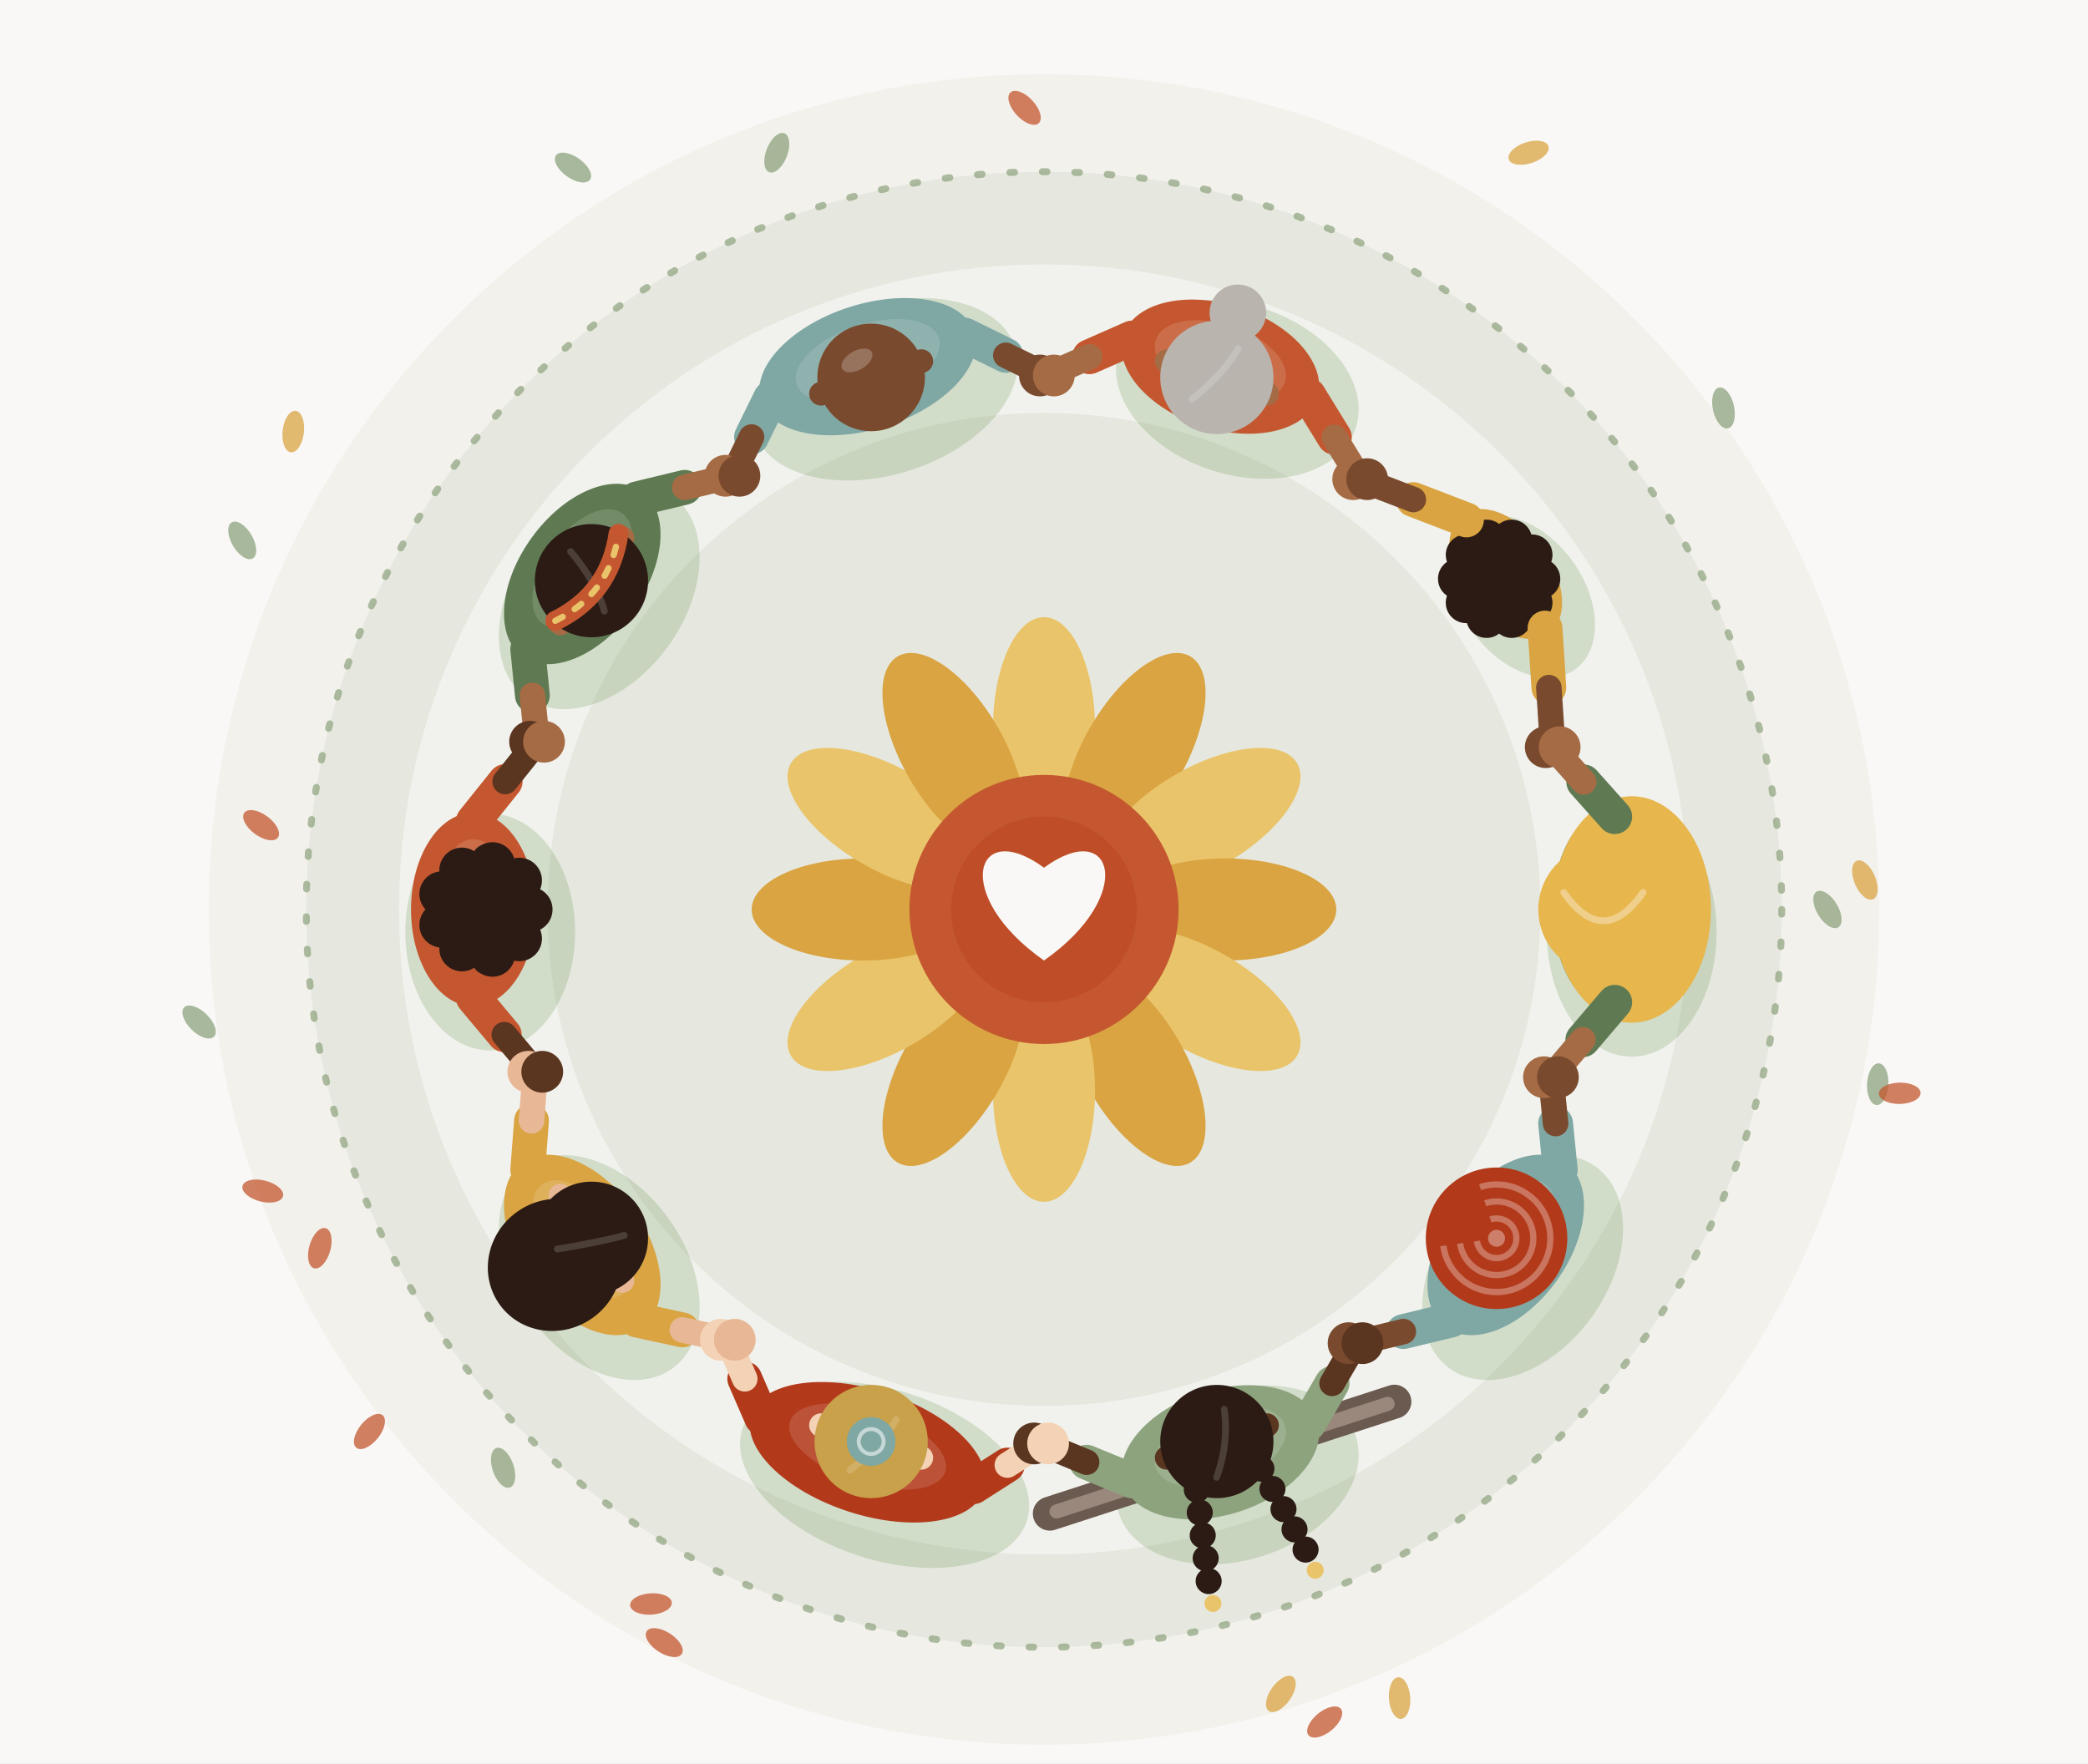
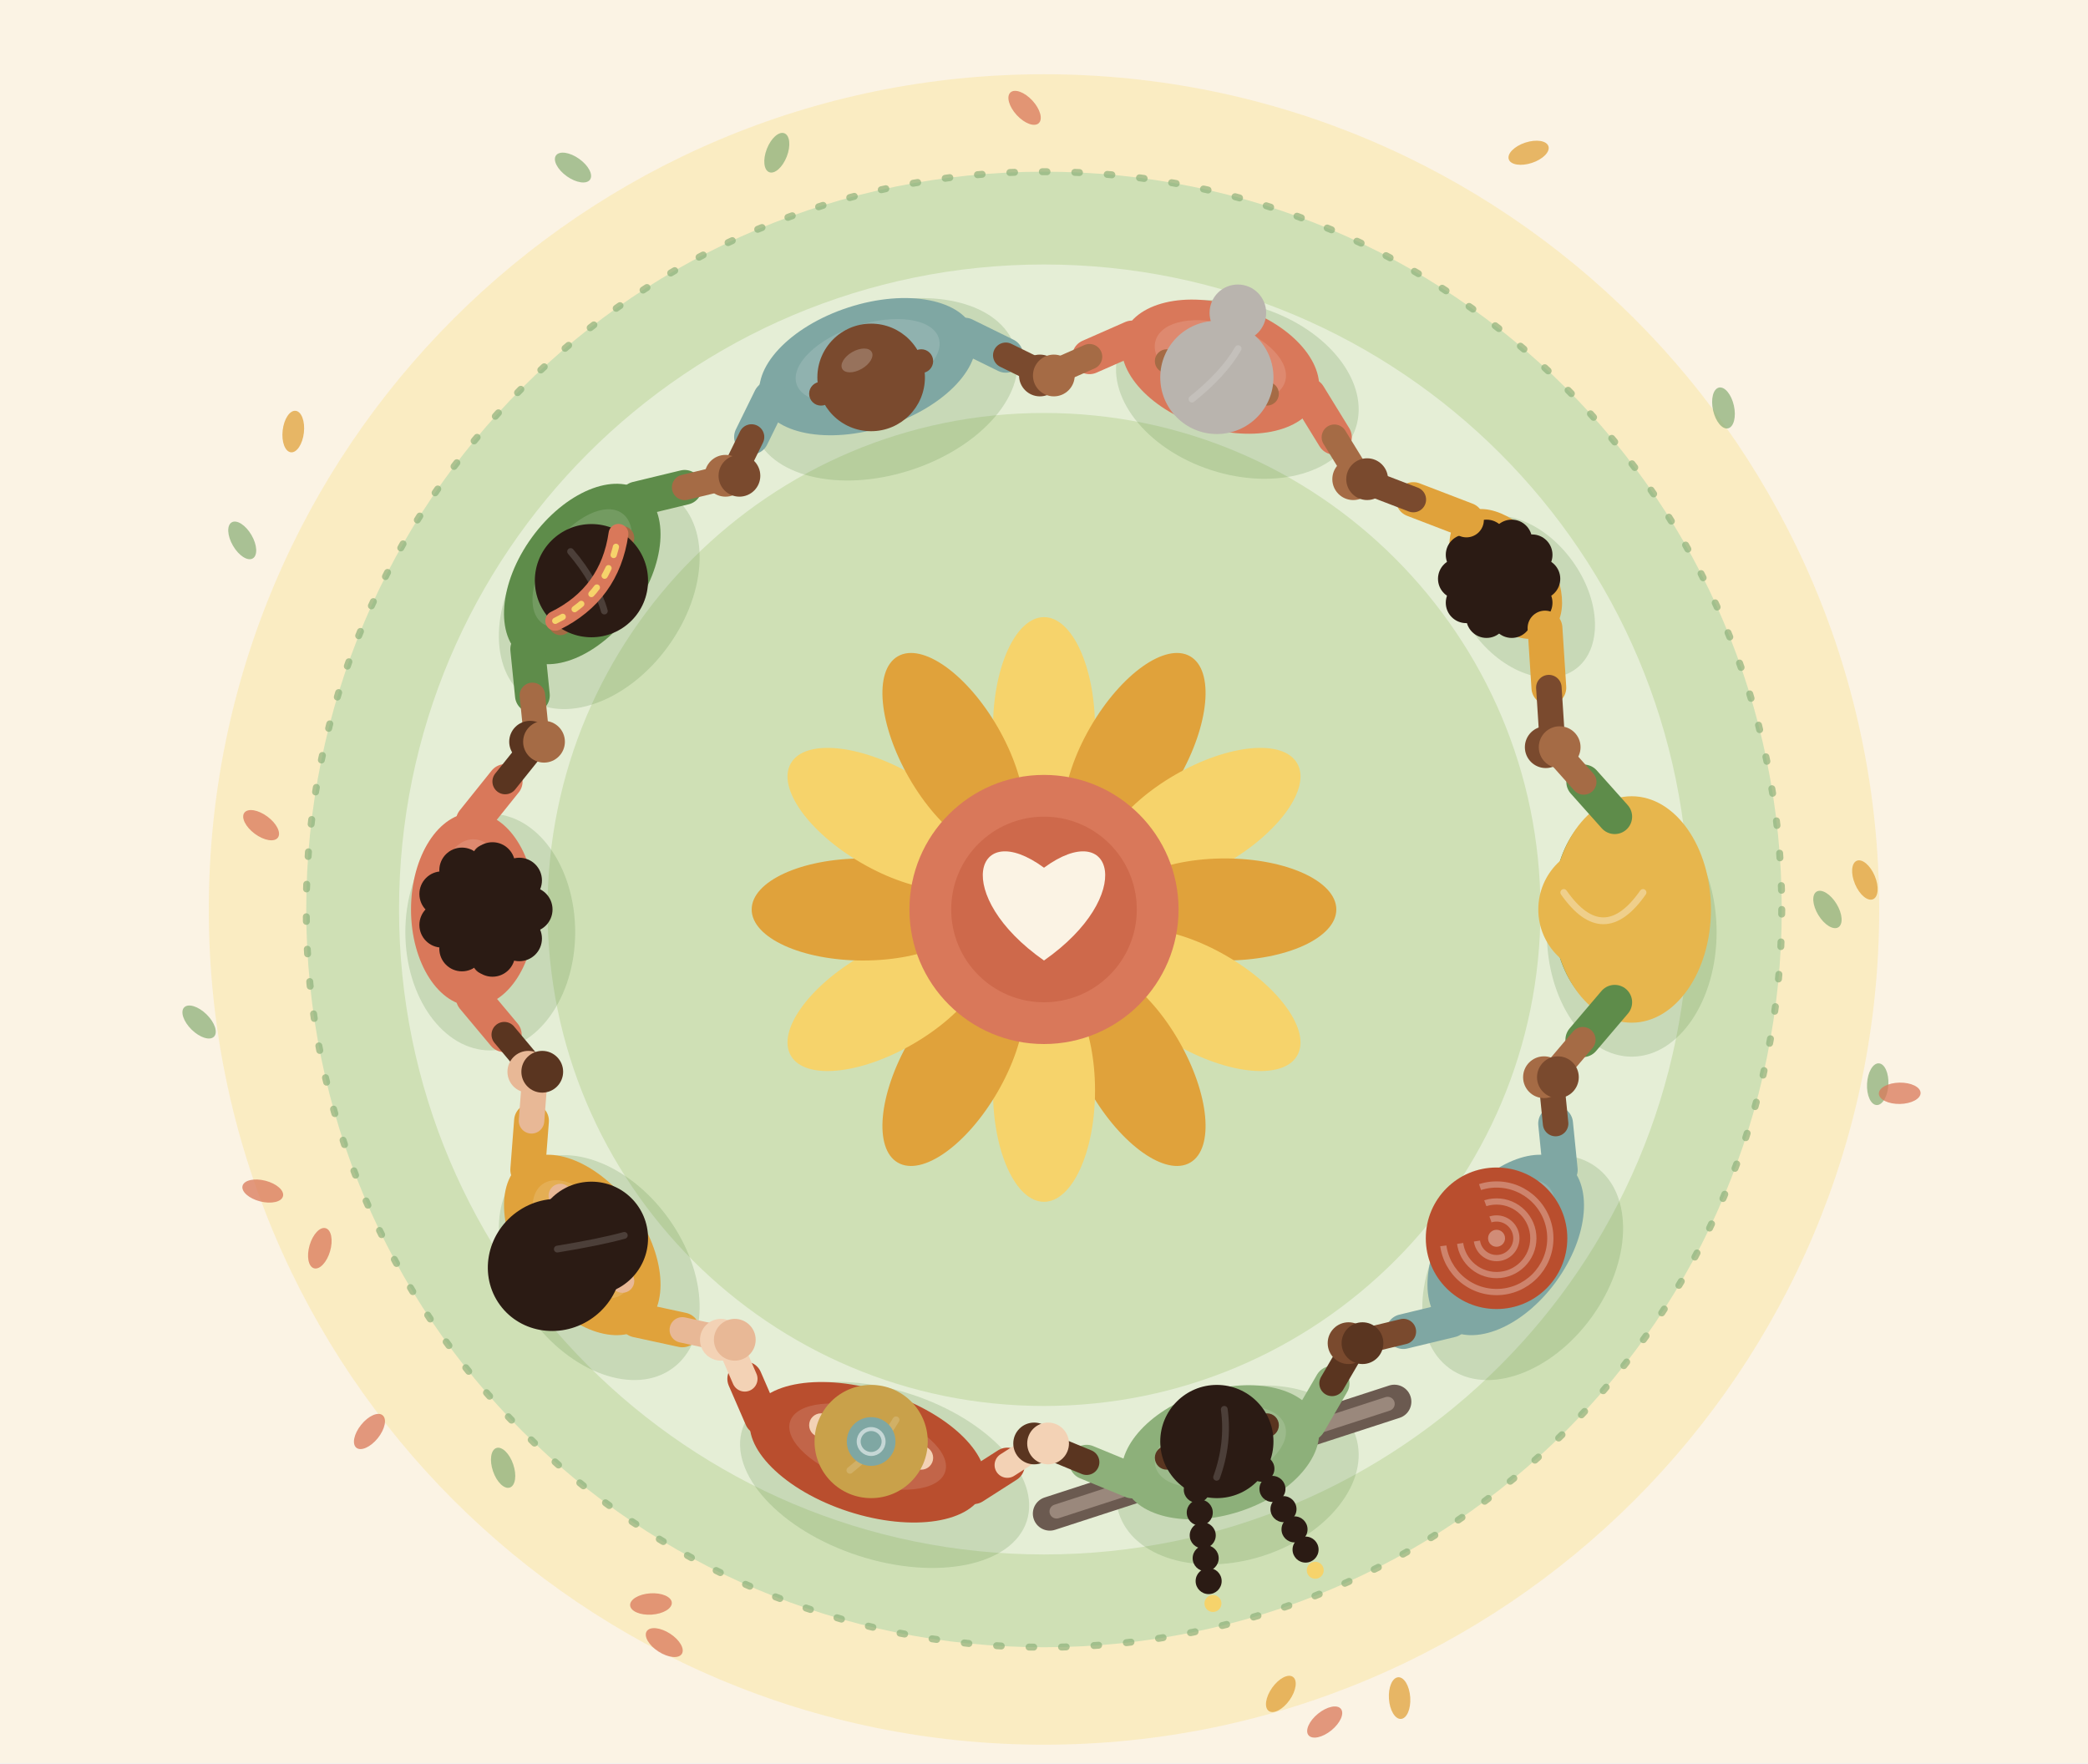
<svg xmlns="http://www.w3.org/2000/svg" viewBox="0 0 900 760" role="img" aria-labelledby="t d">
-   <rect width="900" height="760" fill="#F9F8F6" />
-   <circle cx="450" cy="392" r="360" fill="#EFEBE3" opacity=".55" />
-   <circle cx="450" cy="392" r="318" fill="#E6E8DF" />
-   <circle cx="450" cy="392" r="318" fill="none" stroke="#8DA37E" stroke-width="3" stroke-dasharray="2 12" stroke-linecap="round" opacity=".7" />
+   <rect width="900" height="760" fill="#FBF3E4" />
+   <circle cx="450" cy="392" r="360" fill="#FAE6A6" opacity=".55" />
+   <circle cx="450" cy="392" r="318" fill="#CFE0B5" />
+   <circle cx="450" cy="392" r="318" fill="none" stroke="#8DB07A" stroke-width="3" stroke-dasharray="2 12" stroke-linecap="round" opacity=".7" />
  <circle cx="450" cy="392" r="246" fill="none" stroke="#fff" stroke-opacity=".45" stroke-width="64" />
-   <ellipse cx="450" cy="314" rx="22" ry="48" fill="#E9C46A" transform="rotate(0 450 392)" />
-   <ellipse cx="450" cy="314" rx="22" ry="48" fill="#D9A441" transform="rotate(30 450 392)" />
-   <ellipse cx="450" cy="314" rx="22" ry="48" fill="#E9C46A" transform="rotate(60 450 392)" />
-   <ellipse cx="450" cy="314" rx="22" ry="48" fill="#D9A441" transform="rotate(90 450 392)" />
-   <ellipse cx="450" cy="314" rx="22" ry="48" fill="#E9C46A" transform="rotate(120 450 392)" />
-   <ellipse cx="450" cy="314" rx="22" ry="48" fill="#D9A441" transform="rotate(150 450 392)" />
-   <ellipse cx="450" cy="314" rx="22" ry="48" fill="#E9C46A" transform="rotate(180 450 392)" />
-   <ellipse cx="450" cy="314" rx="22" ry="48" fill="#D9A441" transform="rotate(210 450 392)" />
-   <ellipse cx="450" cy="314" rx="22" ry="48" fill="#E9C46A" transform="rotate(240 450 392)" />
-   <ellipse cx="450" cy="314" rx="22" ry="48" fill="#D9A441" transform="rotate(270 450 392)" />
-   <ellipse cx="450" cy="314" rx="22" ry="48" fill="#E9C46A" transform="rotate(300 450 392)" />
-   <ellipse cx="450" cy="314" rx="22" ry="48" fill="#D9A441" transform="rotate(330 450 392)" />
-   <circle cx="450" cy="392" r="58" fill="#C4572F" />
-   <circle cx="450" cy="392" r="40" fill="#B23A1B" opacity=".35" />
-   <path d="M 450 414 C 410 386 420 352 450 374 C 480 352 490 386 450 414 Z" fill="#F9F8F6" />
-   <ellipse cx="787.69" cy="392" rx="9" ry="4.6" fill="#8DA37E" opacity=".75" transform="rotate(58.69 787.69 392)" />
-   <ellipse cx="441.63" cy="46.48" rx="9" ry="4.6" fill="#C4572F" opacity=".75" transform="rotate(47.35 441.63 46.48)" />
-   <ellipse cx="658.88" cy="65.84" rx="9" ry="4.6" fill="#D9A441" opacity=".75" transform="rotate(161.78 658.88 65.84)" />
-   <ellipse cx="809.36" cy="467.31" rx="9" ry="4.6" fill="#8DA37E" opacity=".75" transform="rotate(93.07 809.36 467.31)" />
-   <ellipse cx="818.84" cy="471.23" rx="9" ry="4.6" fill="#C4572F" opacity=".75" transform="rotate(178.97 818.84 471.23)" />
-   <ellipse cx="246.98" cy="72.22" rx="9" ry="4.6" fill="#8DA37E" opacity=".75" transform="rotate(35.47 246.98 72.22)" />
-   <ellipse cx="286.32" cy="707.99" rx="9" ry="4.6" fill="#C4572F" opacity=".75" transform="rotate(32.86 286.32 707.99)" />
-   <ellipse cx="742.88" cy="175.84" rx="9" ry="4.6" fill="#8DA37E" opacity=".75" transform="rotate(77.47 742.88 175.84)" />
-   <ellipse cx="112.55" cy="355.67" rx="9" ry="4.6" fill="#C4572F" opacity=".75" transform="rotate(36.6 112.55 355.67)" />
-   <ellipse cx="803.83" cy="379.3" rx="9" ry="4.6" fill="#D9A441" opacity=".75" transform="rotate(67.05 803.83 379.3)" />
-   <ellipse cx="104.41" cy="232.92" rx="9" ry="4.6" fill="#8DA37E" opacity=".75" transform="rotate(59.75 104.41 232.92)" />
-   <ellipse cx="570.99" cy="742.23" rx="9" ry="4.6" fill="#C4572F" opacity=".75" transform="rotate(140.79 570.99 742.23)" />
-   <ellipse cx="603.27" cy="731.91" rx="9" ry="4.6" fill="#D9A441" opacity=".75" transform="rotate(86.21 603.27 731.91)" />
-   <ellipse cx="137.86" cy="538.02" rx="9" ry="4.6" fill="#C4572F" opacity=".75" transform="rotate(106.24 137.86 538.02)" />
-   <ellipse cx="552.09" cy="730.12" rx="9" ry="4.6" fill="#D9A441" opacity=".75" transform="rotate(125.28 552.09 730.12)" />
-   <ellipse cx="216.86" cy="632.64" rx="9" ry="4.6" fill="#8DA37E" opacity=".75" transform="rotate(71.13 216.86 632.64)" />
-   <ellipse cx="280.59" cy="691.35" rx="9" ry="4.6" fill="#C4572F" opacity=".75" transform="rotate(176.27 280.59 691.35)" />
-   <ellipse cx="85.82" cy="440.51" rx="9" ry="4.6" fill="#8DA37E" opacity=".75" transform="rotate(44.48 85.82 440.51)" />
-   <ellipse cx="113.26" cy="513.37" rx="9" ry="4.6" fill="#C4572F" opacity=".75" transform="rotate(14.31 113.26 513.37)" />
-   <ellipse cx="126.41" cy="186.01" rx="9" ry="4.6" fill="#D9A441" opacity=".75" transform="rotate(96.57 126.41 186.01)" />
-   <ellipse cx="334.83" cy="65.83" rx="9" ry="4.6" fill="#8DA37E" opacity=".75" transform="rotate(111.32 334.83 65.83)" />
-   <ellipse cx="159.25" cy="617" rx="9" ry="4.6" fill="#C4572F" opacity=".75" transform="rotate(128.85 159.25 617)" />
+   <ellipse cx="450" cy="314" rx="22" ry="48" fill="#F6D36B" transform="rotate(0 450 392)" />
+   <ellipse cx="450" cy="314" rx="22" ry="48" fill="#E0A23B" transform="rotate(30 450 392)" />
+   <ellipse cx="450" cy="314" rx="22" ry="48" fill="#F6D36B" transform="rotate(60 450 392)" />
+   <ellipse cx="450" cy="314" rx="22" ry="48" fill="#E0A23B" transform="rotate(90 450 392)" />
+   <ellipse cx="450" cy="314" rx="22" ry="48" fill="#F6D36B" transform="rotate(120 450 392)" />
+   <ellipse cx="450" cy="314" rx="22" ry="48" fill="#E0A23B" transform="rotate(150 450 392)" />
+   <ellipse cx="450" cy="314" rx="22" ry="48" fill="#F6D36B" transform="rotate(180 450 392)" />
+   <ellipse cx="450" cy="314" rx="22" ry="48" fill="#E0A23B" transform="rotate(210 450 392)" />
+   <ellipse cx="450" cy="314" rx="22" ry="48" fill="#F6D36B" transform="rotate(240 450 392)" />
+   <ellipse cx="450" cy="314" rx="22" ry="48" fill="#E0A23B" transform="rotate(270 450 392)" />
+   <ellipse cx="450" cy="314" rx="22" ry="48" fill="#F6D36B" transform="rotate(300 450 392)" />
+   <ellipse cx="450" cy="314" rx="22" ry="48" fill="#E0A23B" transform="rotate(330 450 392)" />
+   <circle cx="450" cy="392" r="58" fill="#D9785A" />
+   <circle cx="450" cy="392" r="40" fill="#B94E2E" opacity=".35" />
+   <path d="M 450 414 C 410 386 420 352 450 374 C 480 352 490 386 450 414 Z" fill="#FBF3E4" />
+   <ellipse cx="787.69" cy="392" rx="9" ry="4.6" fill="#8DB07A" opacity=".75" transform="rotate(58.69 787.69 392)" />
+   <ellipse cx="441.63" cy="46.48" rx="9" ry="4.6" fill="#D9785A" opacity=".75" transform="rotate(47.35 441.63 46.48)" />
+   <ellipse cx="658.88" cy="65.84" rx="9" ry="4.6" fill="#E0A23B" opacity=".75" transform="rotate(161.78 658.88 65.84)" />
+   <ellipse cx="809.36" cy="467.31" rx="9" ry="4.6" fill="#8DB07A" opacity=".75" transform="rotate(93.07 809.36 467.31)" />
+   <ellipse cx="818.84" cy="471.23" rx="9" ry="4.6" fill="#D9785A" opacity=".75" transform="rotate(178.97 818.84 471.23)" />
+   <ellipse cx="246.98" cy="72.22" rx="9" ry="4.6" fill="#8DB07A" opacity=".75" transform="rotate(35.47 246.98 72.22)" />
+   <ellipse cx="286.32" cy="707.99" rx="9" ry="4.6" fill="#D9785A" opacity=".75" transform="rotate(32.86 286.32 707.99)" />
+   <ellipse cx="742.88" cy="175.84" rx="9" ry="4.6" fill="#8DB07A" opacity=".75" transform="rotate(77.47 742.88 175.84)" />
+   <ellipse cx="112.55" cy="355.67" rx="9" ry="4.6" fill="#D9785A" opacity=".75" transform="rotate(36.6 112.55 355.67)" />
+   <ellipse cx="803.83" cy="379.3" rx="9" ry="4.6" fill="#E0A23B" opacity=".75" transform="rotate(67.05 803.83 379.3)" />
+   <ellipse cx="104.41" cy="232.92" rx="9" ry="4.6" fill="#8DB07A" opacity=".75" transform="rotate(59.75 104.41 232.92)" />
+   <ellipse cx="570.99" cy="742.23" rx="9" ry="4.6" fill="#D9785A" opacity=".75" transform="rotate(140.79 570.99 742.23)" />
+   <ellipse cx="603.27" cy="731.91" rx="9" ry="4.6" fill="#E0A23B" opacity=".75" transform="rotate(86.21 603.27 731.91)" />
+   <ellipse cx="137.86" cy="538.02" rx="9" ry="4.6" fill="#D9785A" opacity=".75" transform="rotate(106.24 137.86 538.02)" />
+   <ellipse cx="552.09" cy="730.12" rx="9" ry="4.6" fill="#E0A23B" opacity=".75" transform="rotate(125.28 552.09 730.12)" />
+   <ellipse cx="216.86" cy="632.64" rx="9" ry="4.6" fill="#8DB07A" opacity=".75" transform="rotate(71.13 216.86 632.64)" />
+   <ellipse cx="280.59" cy="691.35" rx="9" ry="4.6" fill="#D9785A" opacity=".75" transform="rotate(176.27 280.59 691.35)" />
+   <ellipse cx="85.82" cy="440.51" rx="9" ry="4.6" fill="#8DB07A" opacity=".75" transform="rotate(44.48 85.82 440.51)" />
+   <ellipse cx="113.26" cy="513.37" rx="9" ry="4.6" fill="#D9785A" opacity=".75" transform="rotate(14.31 113.26 513.37)" />
+   <ellipse cx="126.41" cy="186.01" rx="9" ry="4.6" fill="#E0A23B" opacity=".75" transform="rotate(96.57 126.41 186.01)" />
+   <ellipse cx="334.83" cy="65.83" rx="9" ry="4.6" fill="#8DB07A" opacity=".75" transform="rotate(111.32 334.83 65.83)" />
+   <ellipse cx="159.25" cy="617" rx="9" ry="4.6" fill="#D9785A" opacity=".75" transform="rotate(128.85 159.25 617)" />
  <g transform="translate(526.02 158.04) scale(1.22) translate(-526.02 -158.04)">
    <ellipse cx="532.02" cy="166.04" rx="44" ry="30" fill="#5E8C4A" opacity=".22" transform="rotate(18 532.02 166.04)" />
-     <ellipse cx="526.02" cy="158.04" rx="36" ry="22" fill="#C4572F" transform="rotate(18 526.02 158.04)" />
+     <ellipse cx="526.02" cy="158.04" rx="36" ry="22" fill="#D9785A" transform="rotate(18 526.02 158.04)" />
    <ellipse cx="526.02" cy="156.04" rx="24" ry="13" fill="#fff" opacity=".13" transform="rotate(18 526.02 156.04)" />
    <circle cx="507.07" cy="156.09" r="4.2" fill="#A56B45" />
    <circle cx="542.49" cy="167.6" r="4.2" fill="#A56B45" />
    <circle cx="532.2" cy="139.02" r="10" fill="#B9B4AE" />
    <circle cx="524.78" cy="161.84" r="20" fill="#B9B4AE" />
    <path d="M 515.99 169.5 Q 527.14 160.58 532.29 151.67" fill="none" stroke="#fff" stroke-opacity=".16" stroke-width="2.4" stroke-linecap="round" />
  </g>
  <g transform="translate(649.02 247.4) scale(1.22) translate(-649.02 -247.4)">
    <ellipse cx="655.02" cy="255.4" rx="31.68" ry="21.6" fill="#5E8C4A" opacity=".22" transform="rotate(54 655.02 255.4)" />
-     <ellipse cx="649.02" cy="247.4" rx="25.92" ry="15.84" fill="#D9A441" transform="rotate(54 649.02 247.4)" />
+     <ellipse cx="649.02" cy="247.4" rx="25.92" ry="15.84" fill="#E0A23B" transform="rotate(54 649.02 247.4)" />
    <ellipse cx="649.02" cy="245.4" rx="17.28" ry="9.36" fill="#fff" opacity=".13" transform="rotate(54 649.02 245.4)" />
    <circle cx="638.81" cy="238.25" r="3.02" fill="#7A4A2E" />
    <circle cx="654.57" cy="259.94" r="3.02" fill="#7A4A2E" />
    <circle cx="661.09" cy="249.1" r="7.2" fill="#2B1B14" />
    <circle cx="658.34" cy="257.56" r="7.2" fill="#2B1B14" />
    <circle cx="651.14" cy="262.79" r="7.2" fill="#2B1B14" />
    <circle cx="642.24" cy="262.79" r="7.2" fill="#2B1B14" />
    <circle cx="635.04" cy="257.56" r="7.2" fill="#2B1B14" />
    <circle cx="632.29" cy="249.1" r="7.2" fill="#2B1B14" />
    <circle cx="635.04" cy="240.63" r="7.2" fill="#2B1B14" />
    <circle cx="642.24" cy="235.4" r="7.2" fill="#2B1B14" />
    <circle cx="651.14" cy="235.4" r="7.2" fill="#2B1B14" />
    <circle cx="658.34" cy="240.63" r="7.2" fill="#2B1B14" />
    <circle cx="646.69" cy="249.1" r="15.84" fill="#2B1B14" />
  </g>
  <g transform="translate(696 392) scale(1.22) translate(-696 -392)">
    <ellipse cx="702" cy="400" rx="44" ry="30" fill="#5E8C4A" opacity=".22" transform="rotate(90 702 400)" />
-     <ellipse cx="696" cy="392" rx="36" ry="22" fill="#5F7A52" transform="rotate(90 696 392)" />
+     <ellipse cx="696" cy="392" rx="36" ry="22" fill="#5E8C4A" transform="rotate(90 696 392)" />
    <ellipse cx="696" cy="390" rx="24" ry="13" fill="#fff" opacity=".13" transform="rotate(90 696 390)" />
    <circle cx="692" cy="373.38" r="4.2" fill="#A56B45" />
    <circle cx="692" cy="410.62" r="4.2" fill="#A56B45" />
    <ellipse cx="702" cy="392" rx="40" ry="28" fill="#E7B64D" transform="rotate(90 702 392)" />
    <circle cx="692" cy="392" r="23" fill="#E7B64D" />
    <path d="M 678 386 Q 692 406 706 386" fill="none" stroke="#fff" stroke-opacity=".35" stroke-width="2.4" stroke-linecap="round" transform="rotate(0 692 392)" />
  </g>
  <g transform="translate(649.02 536.6) scale(1.22) translate(-649.02 -536.6)">
    <ellipse cx="655.02" cy="544.6" rx="44" ry="30" fill="#5E8C4A" opacity=".22" transform="rotate(126 655.02 544.6)" />
    <ellipse cx="649.02" cy="536.6" rx="36" ry="22" fill="#7FA7A3" transform="rotate(126 649.02 536.6)" />
    <ellipse cx="649.02" cy="534.6" rx="24" ry="13" fill="#fff" opacity=".13" transform="rotate(126 649.02 534.6)" />
    <circle cx="656.73" cy="519.18" r="4.2" fill="#7A4A2E" />
    <circle cx="634.84" cy="549.31" r="4.2" fill="#7A4A2E" />
-     <circle cx="645.78" cy="534.24" r="25" fill="#B23A1B" />
+     <circle cx="645.78" cy="534.24" r="25" fill="#B94E2E" />
    <circle cx="645.78" cy="534.24" r="19" fill="none" stroke="#fff" stroke-opacity=".3" stroke-width="2.2" stroke-dasharray="57 26.6" />
    <circle cx="645.78" cy="534.24" r="13" fill="none" stroke="#fff" stroke-opacity=".3" stroke-width="2.2" stroke-dasharray="39 18.2" />
    <circle cx="645.78" cy="534.24" r="7" fill="none" stroke="#fff" stroke-opacity=".3" stroke-width="2.2" stroke-dasharray="21 9.8" />
    <circle cx="645.78" cy="534.24" r="3" fill="#fff" opacity=".35" />
  </g>
  <g transform="translate(526.02 625.96) scale(1.22) translate(-526.02 -625.96)">
    <ellipse cx="532.02" cy="633.96" rx="44" ry="30" fill="#5E8C4A" opacity=".22" transform="rotate(162 532.02 633.96)" />
    <rect x="564.38" y="589.65" width="12" height="48" rx="6" fill="#6B5A50" transform="rotate(252 570.38 613.65)" />
    <rect x="567.88" y="595.65" width="5" height="36" rx="2.5" fill="#9A887C" transform="rotate(252 570.38 613.65)" />
    <rect x="476.89" y="618.08" width="12" height="48" rx="6" fill="#6B5A50" transform="rotate(252 482.89 642.08)" />
    <rect x="480.39" y="624.08" width="5" height="36" rx="2.5" fill="#9A887C" transform="rotate(252 482.89 642.08)" />
-     <ellipse cx="526.02" cy="625.96" rx="36" ry="22" fill="#8DA37E" transform="rotate(162 526.02 625.96)" />
+     <ellipse cx="526.02" cy="625.96" rx="36" ry="22" fill="#8DB07A" transform="rotate(162 526.02 625.96)" />
    <ellipse cx="526.02" cy="623.96" rx="24" ry="13" fill="#fff" opacity=".13" transform="rotate(162 526.02 623.96)" />
    <circle cx="542.49" cy="616.4" r="4.2" fill="#5A3520" />
    <circle cx="507.07" cy="627.91" r="4.2" fill="#5A3520" />
    <circle cx="540.52" cy="631.76" r="4.6" fill="#2B1B14" />
    <circle cx="544.42" cy="638.91" r="4.6" fill="#2B1B14" />
    <circle cx="548.32" cy="646.05" r="4.6" fill="#2B1B14" />
    <circle cx="552.22" cy="653.2" r="4.6" fill="#2B1B14" />
    <circle cx="556.12" cy="660.34" r="4.6" fill="#2B1B14" />
-     <circle cx="559.54" cy="667.64" r="3" fill="#E9C46A" />
+     <circle cx="559.54" cy="667.64" r="3" fill="#F6D36B" />
    <circle cx="517.7" cy="639.18" r="4.6" fill="#2B1B14" />
    <circle cx="518.74" cy="647.25" r="4.6" fill="#2B1B14" />
    <circle cx="519.79" cy="655.32" r="4.6" fill="#2B1B14" />
    <circle cx="520.83" cy="663.39" r="4.6" fill="#2B1B14" />
    <circle cx="521.88" cy="671.47" r="4.6" fill="#2B1B14" />
-     <circle cx="523.4" cy="679.38" r="3" fill="#E9C46A" />
+     <circle cx="523.4" cy="679.38" r="3" fill="#F6D36B" />
    <circle cx="524.78" cy="622.16" r="20" fill="#2B1B14" />
    <path d="M 527.4 610.79 Q 529.04 622.8 524.69 634.8" fill="none" stroke="#fff" stroke-opacity=".16" stroke-width="2.4" stroke-linecap="round" />
  </g>
  <g transform="translate(373.98 625.96) scale(1.22) translate(-373.98 -625.96)">
    <ellipse cx="379.98" cy="633.96" rx="52.8" ry="30" fill="#5E8C4A" opacity=".22" transform="rotate(-162 379.98 633.96)" />
-     <ellipse cx="373.98" cy="625.96" rx="43.2" ry="22" fill="#B23A1B" transform="rotate(-162 373.98 625.96)" />
+     <ellipse cx="373.98" cy="625.96" rx="43.2" ry="22" fill="#B94E2E" transform="rotate(-162 373.98 625.96)" />
    <ellipse cx="373.98" cy="623.96" rx="28.8" ry="13" fill="#fff" opacity=".13" transform="rotate(-162 373.98 623.96)" />
    <circle cx="392.93" cy="627.91" r="4.2" fill="#F3D2B5" />
    <circle cx="357.51" cy="616.4" r="4.2" fill="#F3D2B5" />
    <circle cx="375.22" cy="622.16" r="20" fill="#C9A14A" />
    <path d="M 384.01 614.5 Q 378.86 623.42 367.71 632.33" fill="none" stroke="#fff" stroke-opacity=".16" stroke-width="2.4" stroke-linecap="round" />
    <circle cx="375.22" cy="622.16" r="8.6" fill="#7FA7A3" />
    <circle cx="375.22" cy="622.16" r="4.4" fill="none" stroke="#fff" stroke-opacity=".55" stroke-width="1.4" />
  </g>
  <g transform="translate(250.98 536.6) scale(1.22) translate(-250.98 -536.6)">
    <ellipse cx="256.98" cy="544.6" rx="44" ry="30" fill="#5E8C4A" opacity=".22" transform="rotate(-126 256.98 544.6)" />
-     <ellipse cx="250.98" cy="536.6" rx="36" ry="22" fill="#D9A441" transform="rotate(-126 250.98 536.6)" />
+     <ellipse cx="250.98" cy="536.6" rx="36" ry="22" fill="#E0A23B" transform="rotate(-126 250.98 536.6)" />
    <ellipse cx="250.98" cy="534.6" rx="24" ry="13" fill="#fff" opacity=".13" transform="rotate(-126 250.98 534.6)" />
    <circle cx="265.16" cy="549.31" r="4.2" fill="#E8B896" />
    <circle cx="243.27" cy="519.18" r="4.2" fill="#E8B896" />
    <ellipse cx="241.27" cy="543.65" rx="23" ry="24" fill="#2B1B14" transform="rotate(-126 241.27 543.65)" />
    <circle cx="254.22" cy="534.24" r="20" fill="#2B1B14" />
    <path d="M 265.83 533.22 Q 257 535.64 242.16 538.06" fill="none" stroke="#fff" stroke-opacity=".16" stroke-width="2.4" stroke-linecap="round" />
  </g>
  <g transform="translate(204 392) scale(1.22) translate(-204 -392)">
    <ellipse cx="210" cy="400" rx="41.8" ry="30" fill="#5E8C4A" opacity=".22" transform="rotate(-90 210 400)" />
-     <ellipse cx="204" cy="392" rx="34.2" ry="22" fill="#C4572F" transform="rotate(-90 204 392)" />
+     <ellipse cx="204" cy="392" rx="34.2" ry="22" fill="#D9785A" transform="rotate(-90 204 392)" />
    <ellipse cx="204" cy="390" rx="22.8" ry="13" fill="#fff" opacity=".13" transform="rotate(-90 204 390)" />
    <circle cx="208" cy="410.62" r="4.2" fill="#5A3520" />
    <circle cx="208" cy="373.38" r="4.2" fill="#5A3520" />
    <circle cx="208" cy="392" r="20" fill="#2B1B14" />
    <circle cx="224" cy="392" r="8" fill="#2B1B14" />
    <circle cx="220.26" cy="402.28" r="8" fill="#2B1B14" />
    <circle cx="210.78" cy="407.76" r="8" fill="#2B1B14" />
    <circle cx="200" cy="405.86" r="8" fill="#2B1B14" />
    <circle cx="192.96" cy="397.47" r="8" fill="#2B1B14" />
    <circle cx="192.96" cy="386.53" r="8" fill="#2B1B14" />
    <circle cx="200" cy="378.14" r="8" fill="#2B1B14" />
    <circle cx="210.78" cy="376.24" r="8" fill="#2B1B14" />
    <circle cx="220.26" cy="381.72" r="8" fill="#2B1B14" />
    <circle cx="208" cy="392" r="15" fill="#2B1B14" />
  </g>
  <g transform="translate(250.98 247.4) scale(1.22) translate(-250.98 -247.4)">
    <ellipse cx="256.98" cy="255.4" rx="44" ry="30" fill="#5E8C4A" opacity=".22" transform="rotate(-54 256.98 255.4)" />
-     <ellipse cx="250.98" cy="247.4" rx="36" ry="22" fill="#5F7A52" transform="rotate(-54 250.98 247.4)" />
+     <ellipse cx="250.98" cy="247.4" rx="36" ry="22" fill="#5E8C4A" transform="rotate(-54 250.98 247.4)" />
    <ellipse cx="250.98" cy="245.4" rx="24" ry="13" fill="#fff" opacity=".13" transform="rotate(-54 250.98 245.4)" />
    <circle cx="243.27" cy="264.82" r="4.2" fill="#A56B45" />
    <circle cx="265.16" cy="234.69" r="4.2" fill="#A56B45" />
    <circle cx="254.22" cy="249.76" r="20" fill="#2B1B14" />
    <path d="M 258.78 260.49 Q 255.82 249.98 246.86 239.47" fill="none" stroke="#fff" stroke-opacity=".16" stroke-width="2.4" stroke-linecap="round" />
-     <path d="M 241.43 263.95 Q 260.69 254.46 263.77 233.21" fill="none" stroke="#C4572F" stroke-width="7" stroke-linecap="round" />
-     <path d="M 241.43 263.95 Q 260.69 254.46 263.77 233.21" fill="none" stroke="#E9C46A" stroke-width="2.2" stroke-dasharray="3 5" stroke-linecap="round" />
+     <path d="M 241.43 263.95 Q 260.69 254.46 263.77 233.21" fill="none" stroke="#D9785A" stroke-width="7" stroke-linecap="round" />
+     <path d="M 241.43 263.95 Q 260.69 254.46 263.77 233.21" fill="none" stroke="#F6D36B" stroke-width="2.2" stroke-dasharray="3 5" stroke-linecap="round" />
  </g>
  <g transform="translate(373.98 158.04) scale(1.22) translate(-373.98 -158.04)">
    <ellipse cx="379.98" cy="166.04" rx="48.4" ry="30" fill="#5E8C4A" opacity=".22" transform="rotate(-18 379.98 166.04)" />
    <ellipse cx="373.98" cy="158.04" rx="39.6" ry="22" fill="#7FA7A3" transform="rotate(-18 373.98 158.04)" />
    <ellipse cx="373.98" cy="156.04" rx="26.4" ry="13" fill="#fff" opacity=".13" transform="rotate(-18 373.98 156.04)" />
    <circle cx="357.51" cy="167.6" r="4.2" fill="#7A4A2E" />
    <circle cx="392.93" cy="156.09" r="4.2" fill="#7A4A2E" />
    <circle cx="375.22" cy="161.84" r="19" fill="#7A4A2E" />
    <ellipse cx="370.22" cy="155.84" rx="6" ry="3.4" fill="#fff" opacity=".22" transform="rotate(-30 370.22 155.84)" />
  </g>
-   <line x1="564.06" y1="170.4" x2="575.17" y2="188.46" stroke="#C4572F" stroke-width="15" stroke-linecap="round" />
+   <line x1="564.06" y1="170.4" x2="575.17" y2="188.46" stroke="#D9785A" stroke-width="15" stroke-linecap="round" />
  <line x1="575.17" y1="188.46" x2="586.28" y2="206.53" stroke="#A56B45" stroke-width="11" stroke-linecap="round" />
-   <line x1="632.09" y1="224.11" x2="609.19" y2="215.32" stroke="#D9A441" stroke-width="15" stroke-linecap="round" />
+   <line x1="632.09" y1="224.11" x2="609.19" y2="215.32" stroke="#E0A23B" stroke-width="15" stroke-linecap="round" />
  <line x1="609.19" y1="215.32" x2="586.28" y2="206.53" stroke="#7A4A2E" stroke-width="11" stroke-linecap="round" />
  <circle cx="583.28" cy="206.53" r="9" fill="#A56B45" />
  <circle cx="589.28" cy="206.53" r="9" fill="#7A4A2E" />
-   <line x1="665.95" y1="270.7" x2="667.61" y2="296.38" stroke="#D9A441" stroke-width="15" stroke-linecap="round" />
+   <line x1="665.95" y1="270.7" x2="667.61" y2="296.38" stroke="#E0A23B" stroke-width="15" stroke-linecap="round" />
  <line x1="667.61" y1="296.38" x2="669.27" y2="322.05" stroke="#7A4A2E" stroke-width="11" stroke-linecap="round" />
-   <line x1="696" y1="352" x2="682.64" y2="337.03" stroke="#5F7A52" stroke-width="15" stroke-linecap="round" />
+   <line x1="696" y1="352" x2="682.64" y2="337.03" stroke="#5E8C4A" stroke-width="15" stroke-linecap="round" />
  <line x1="682.64" y1="337.03" x2="669.27" y2="322.05" stroke="#A56B45" stroke-width="11" stroke-linecap="round" />
  <circle cx="666.27" cy="322.05" r="9" fill="#7A4A2E" />
  <circle cx="672.27" cy="322.05" r="9" fill="#A56B45" />
-   <line x1="696" y1="432" x2="682.25" y2="448.15" stroke="#5F7A52" stroke-width="15" stroke-linecap="round" />
+   <line x1="696" y1="432" x2="682.25" y2="448.15" stroke="#5E8C4A" stroke-width="15" stroke-linecap="round" />
  <line x1="682.25" y1="448.15" x2="668.51" y2="464.3" stroke="#A56B45" stroke-width="11" stroke-linecap="round" />
  <line x1="672.53" y1="504.23" x2="670.52" y2="484.27" stroke="#7FA7A3" stroke-width="15" stroke-linecap="round" />
  <line x1="670.52" y1="484.27" x2="668.51" y2="464.3" stroke="#7A4A2E" stroke-width="11" stroke-linecap="round" />
  <circle cx="665.51" cy="464.3" r="9" fill="#A56B45" />
  <circle cx="671.51" cy="464.3" r="9" fill="#7A4A2E" />
  <line x1="625.51" y1="568.96" x2="604.89" y2="573.94" stroke="#7FA7A3" stroke-width="15" stroke-linecap="round" />
  <line x1="604.89" y1="573.94" x2="584.28" y2="578.93" stroke="#7A4A2E" stroke-width="11" stroke-linecap="round" />
-   <line x1="564.06" y1="613.6" x2="574.17" y2="596.26" stroke="#8DA37E" stroke-width="15" stroke-linecap="round" />
+   <line x1="564.06" y1="613.6" x2="574.17" y2="596.26" stroke="#8DB07A" stroke-width="15" stroke-linecap="round" />
  <line x1="574.17" y1="596.26" x2="584.28" y2="578.93" stroke="#5A3520" stroke-width="11" stroke-linecap="round" />
  <circle cx="581.28" cy="578.93" r="9" fill="#7A4A2E" />
  <circle cx="587.28" cy="578.93" r="9" fill="#5A3520" />
-   <line x1="487.98" y1="638.32" x2="468.37" y2="630.24" stroke="#8DA37E" stroke-width="15" stroke-linecap="round" />
+   <line x1="487.98" y1="638.32" x2="468.37" y2="630.24" stroke="#8DB07A" stroke-width="15" stroke-linecap="round" />
  <line x1="468.37" y1="630.24" x2="448.76" y2="622.16" stroke="#5A3520" stroke-width="11" stroke-linecap="round" />
-   <line x1="419.63" y1="640.79" x2="434.2" y2="631.47" stroke="#B23A1B" stroke-width="15" stroke-linecap="round" />
+   <line x1="419.63" y1="640.79" x2="434.2" y2="631.47" stroke="#B94E2E" stroke-width="15" stroke-linecap="round" />
  <line x1="434.2" y1="631.47" x2="448.76" y2="622.16" stroke="#F3D2B5" stroke-width="11" stroke-linecap="round" />
  <circle cx="445.76" cy="622.16" r="9" fill="#5A3520" />
  <circle cx="451.76" cy="622.16" r="9" fill="#F3D2B5" />
-   <line x1="328.33" y1="611.13" x2="321.02" y2="594.3" stroke="#B23A1B" stroke-width="15" stroke-linecap="round" />
+   <line x1="328.33" y1="611.13" x2="321.02" y2="594.3" stroke="#B94E2E" stroke-width="15" stroke-linecap="round" />
  <line x1="321.02" y1="594.3" x2="313.72" y2="577.47" stroke="#F3D2B5" stroke-width="11" stroke-linecap="round" />
-   <line x1="274.49" y1="568.96" x2="294.11" y2="573.21" stroke="#D9A441" stroke-width="15" stroke-linecap="round" />
+   <line x1="274.49" y1="568.96" x2="294.11" y2="573.21" stroke="#E0A23B" stroke-width="15" stroke-linecap="round" />
  <line x1="294.11" y1="573.21" x2="313.72" y2="577.47" stroke="#E8B896" stroke-width="11" stroke-linecap="round" />
  <circle cx="310.72" cy="577.47" r="9" fill="#F3D2B5" />
  <circle cx="316.72" cy="577.47" r="9" fill="#E8B896" />
-   <line x1="227.47" y1="504.23" x2="229.1" y2="483.09" stroke="#D9A441" stroke-width="15" stroke-linecap="round" />
+   <line x1="227.47" y1="504.23" x2="229.1" y2="483.09" stroke="#E0A23B" stroke-width="15" stroke-linecap="round" />
  <line x1="229.1" y1="483.09" x2="230.73" y2="461.95" stroke="#E8B896" stroke-width="11" stroke-linecap="round" />
-   <line x1="204" y1="430" x2="217.36" y2="445.97" stroke="#C4572F" stroke-width="15" stroke-linecap="round" />
+   <line x1="204" y1="430" x2="217.36" y2="445.97" stroke="#D9785A" stroke-width="15" stroke-linecap="round" />
  <line x1="217.36" y1="445.97" x2="230.73" y2="461.95" stroke="#5A3520" stroke-width="11" stroke-linecap="round" />
  <circle cx="227.73" cy="461.95" r="9" fill="#E8B896" />
  <circle cx="233.73" cy="461.95" r="9" fill="#5A3520" />
-   <line x1="204" y1="354" x2="217.75" y2="336.85" stroke="#C4572F" stroke-width="15" stroke-linecap="round" />
+   <line x1="204" y1="354" x2="217.75" y2="336.85" stroke="#D9785A" stroke-width="15" stroke-linecap="round" />
  <line x1="217.75" y1="336.85" x2="231.49" y2="319.7" stroke="#5A3520" stroke-width="11" stroke-linecap="round" />
-   <line x1="227.47" y1="279.77" x2="229.48" y2="299.73" stroke="#5F7A52" stroke-width="15" stroke-linecap="round" />
+   <line x1="227.47" y1="279.77" x2="229.48" y2="299.73" stroke="#5E8C4A" stroke-width="15" stroke-linecap="round" />
  <line x1="229.48" y1="299.73" x2="231.49" y2="319.7" stroke="#A56B45" stroke-width="11" stroke-linecap="round" />
  <circle cx="228.49" cy="319.7" r="9" fill="#5A3520" />
  <circle cx="234.49" cy="319.7" r="9" fill="#A56B45" />
-   <line x1="274.49" y1="215.04" x2="295.11" y2="210.06" stroke="#5F7A52" stroke-width="15" stroke-linecap="round" />
+   <line x1="274.49" y1="215.04" x2="295.11" y2="210.06" stroke="#5E8C4A" stroke-width="15" stroke-linecap="round" />
  <line x1="295.11" y1="210.06" x2="315.72" y2="205.07" stroke="#A56B45" stroke-width="11" stroke-linecap="round" />
  <line x1="332.14" y1="171.64" x2="323.93" y2="188.36" stroke="#7FA7A3" stroke-width="15" stroke-linecap="round" />
  <line x1="323.93" y1="188.36" x2="315.72" y2="205.07" stroke="#7A4A2E" stroke-width="11" stroke-linecap="round" />
  <circle cx="312.72" cy="205.07" r="9" fill="#A56B45" />
  <circle cx="318.72" cy="205.07" r="9" fill="#7A4A2E" />
  <line x1="415.83" y1="144.44" x2="433.53" y2="153.14" stroke="#7FA7A3" stroke-width="15" stroke-linecap="round" />
  <line x1="433.53" y1="153.14" x2="451.24" y2="161.84" stroke="#7A4A2E" stroke-width="11" stroke-linecap="round" />
-   <line x1="487.98" y1="145.68" x2="469.61" y2="153.76" stroke="#C4572F" stroke-width="15" stroke-linecap="round" />
+   <line x1="487.98" y1="145.68" x2="469.61" y2="153.76" stroke="#D9785A" stroke-width="15" stroke-linecap="round" />
  <line x1="469.61" y1="153.76" x2="451.24" y2="161.84" stroke="#A56B45" stroke-width="11" stroke-linecap="round" />
  <circle cx="448.24" cy="161.84" r="9" fill="#7A4A2E" />
  <circle cx="454.24" cy="161.84" r="9" fill="#A56B45" />
</svg>
